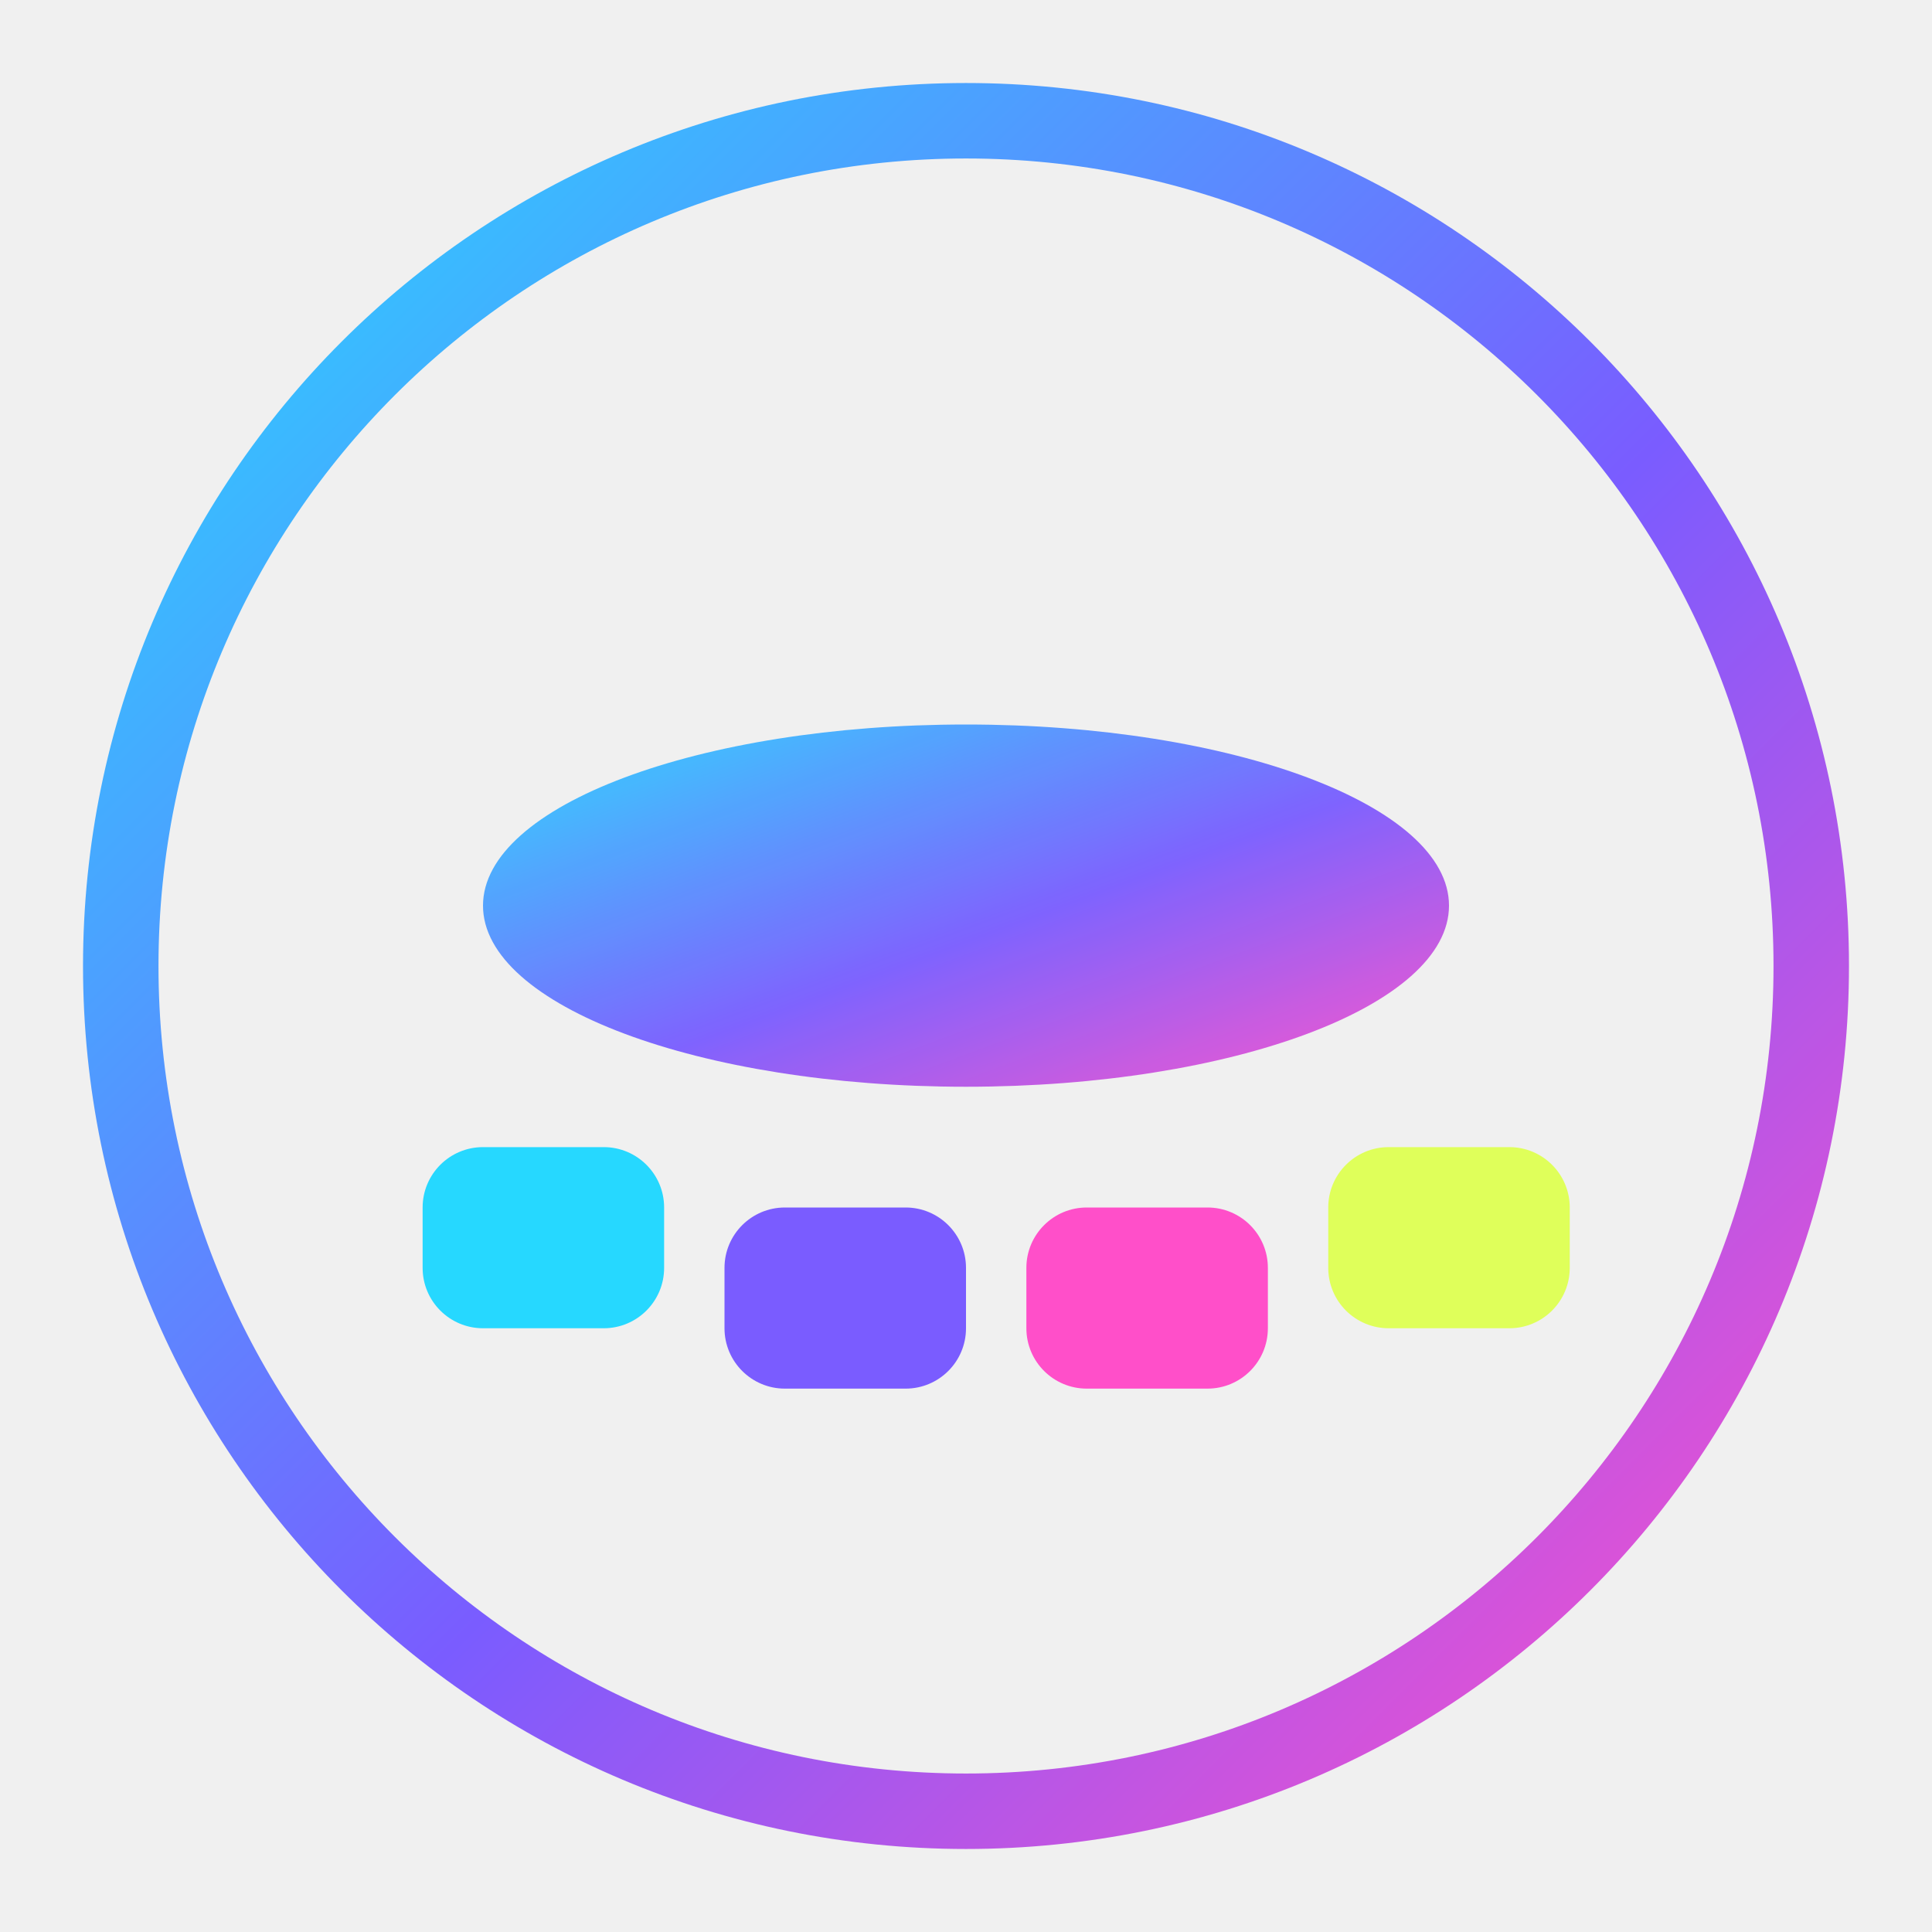
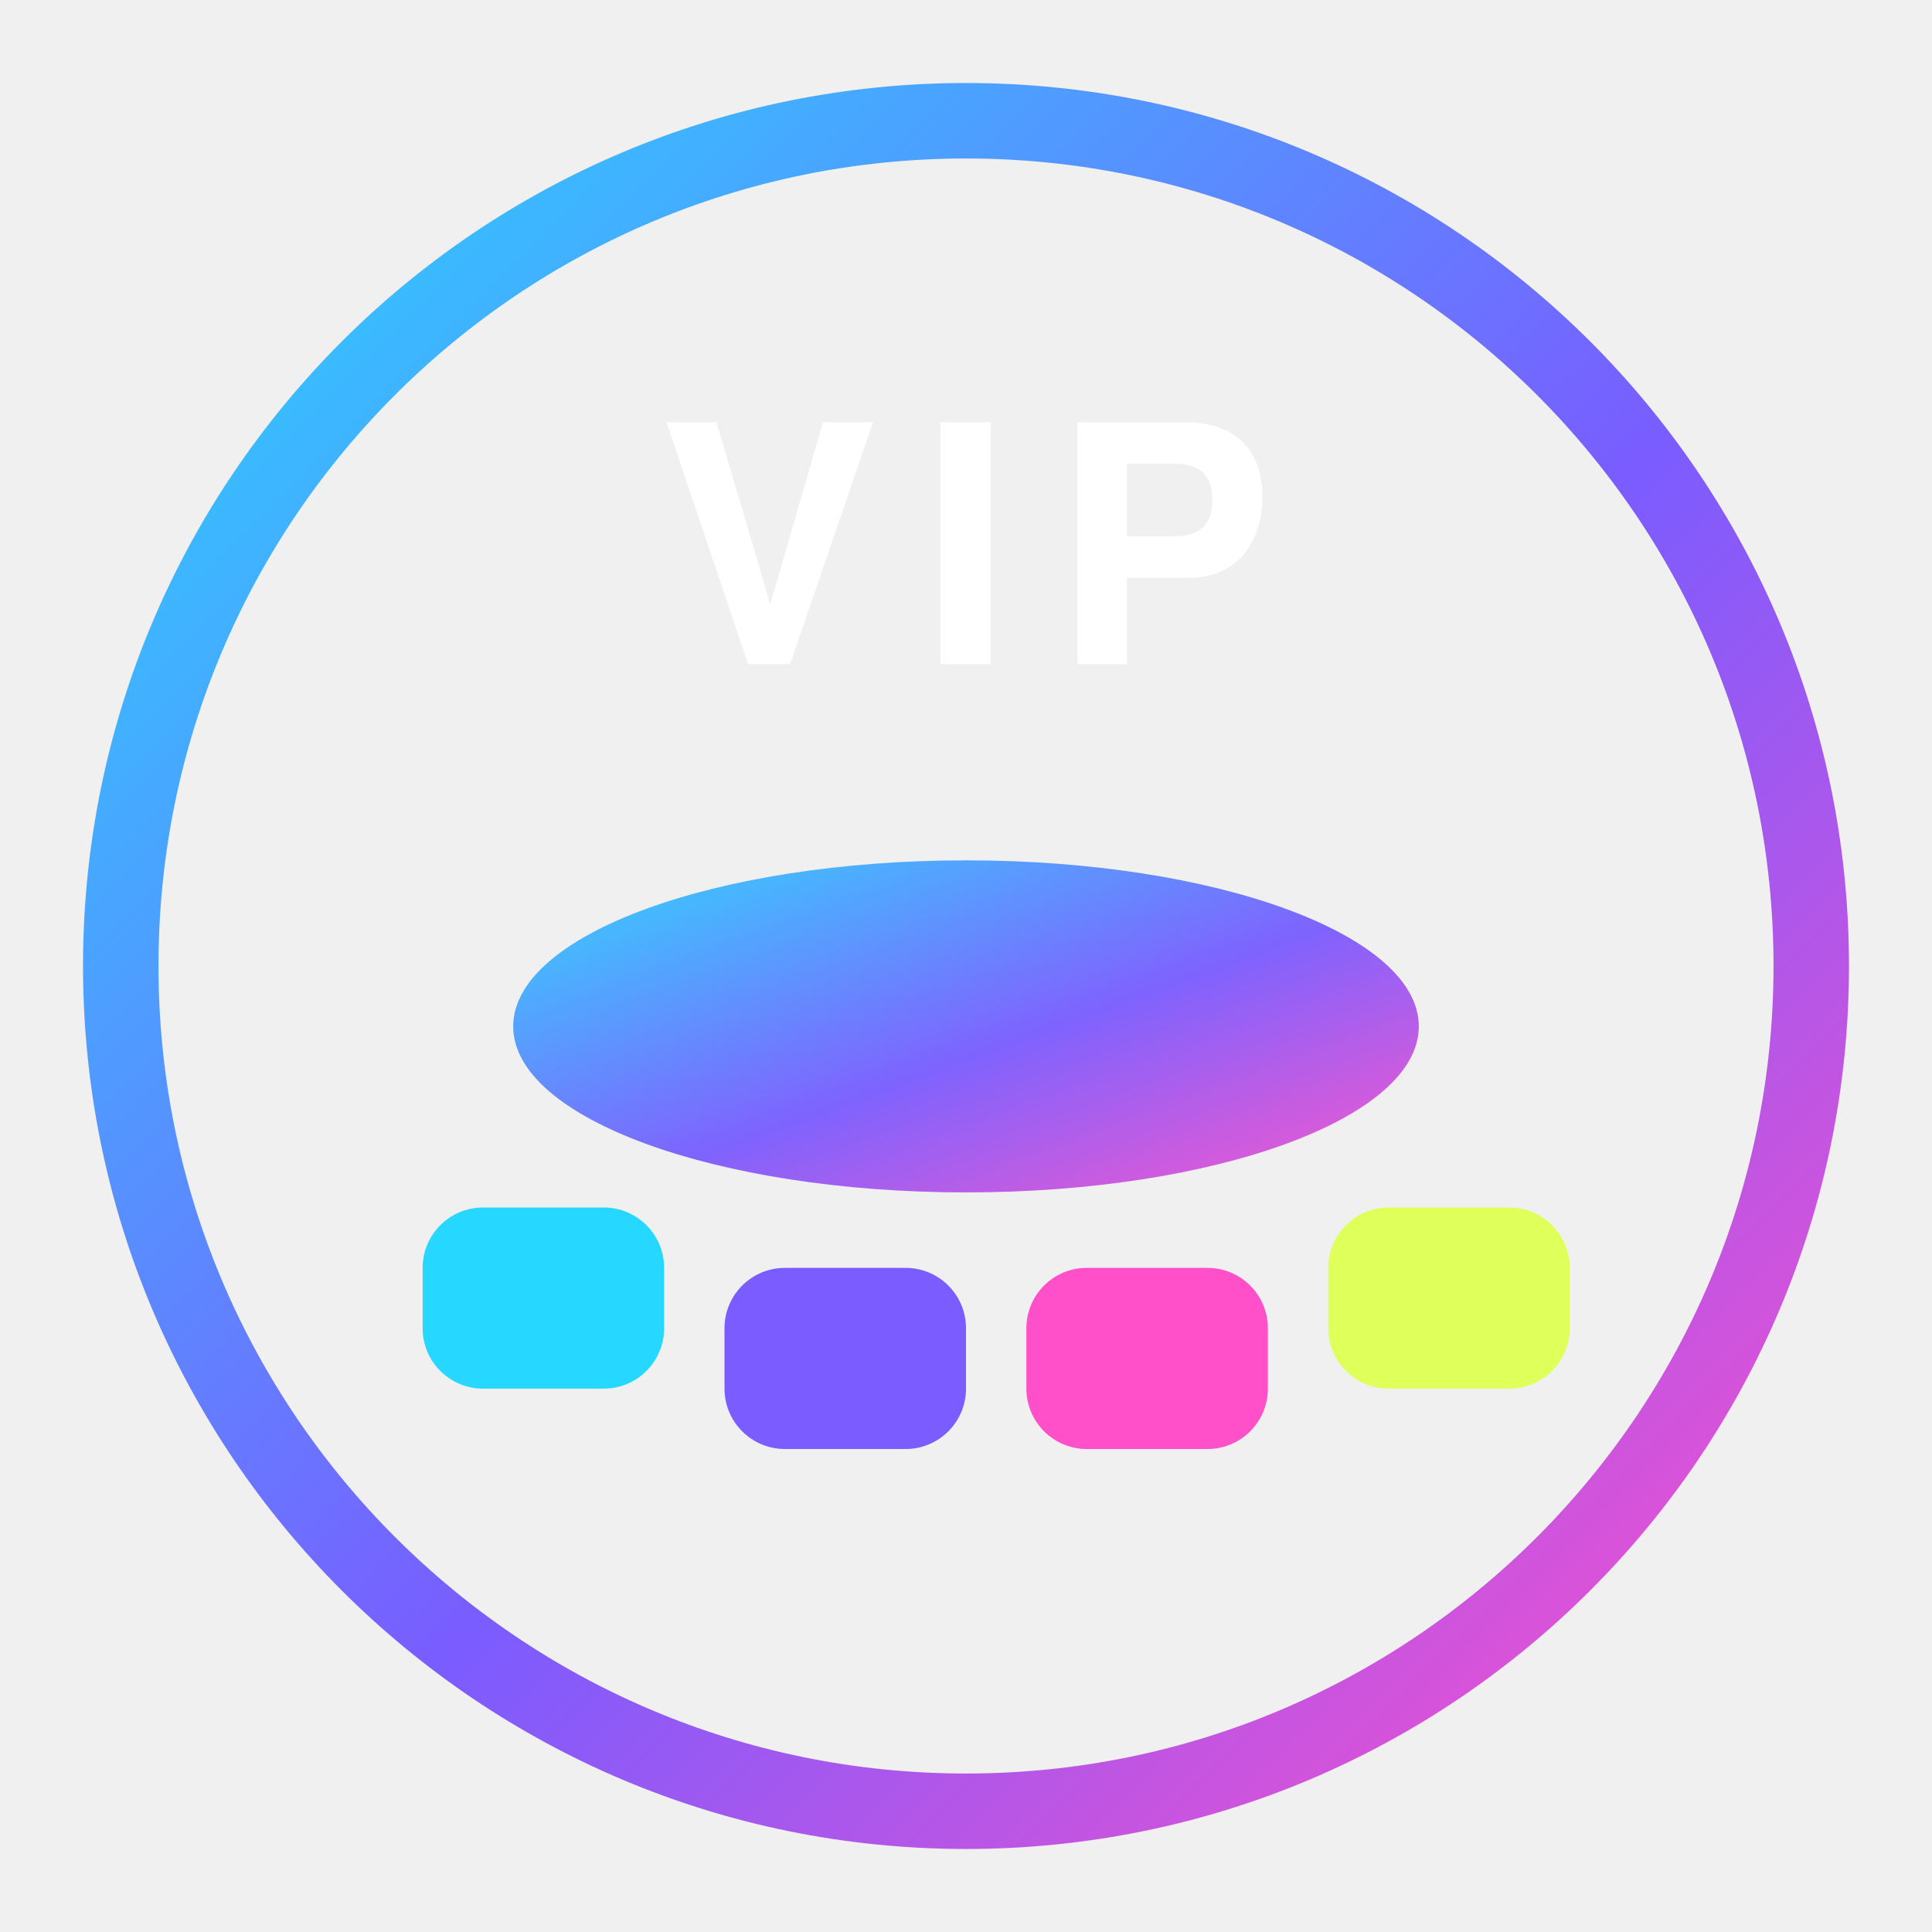
<svg xmlns="http://www.w3.org/2000/svg" viewBox="0 0 64 64" role="img" aria-label="VIP table">
  <defs>
    <linearGradient id="vipG" x1="0" y1="0" x2="1" y2="1">
      <stop offset="0%" stop-color="#26d8ff" />
      <stop offset="55%" stop-color="#7a5cff" />
      <stop offset="100%" stop-color="#ff4fc9" />
    </linearGradient>
  </defs>
  <circle cx="32" cy="32" r="28" fill="none" stroke="url(#vipG)" stroke-width="2.5" />
-   <ellipse cx="32" cy="30" rx="16" ry="6" fill="url(#vipG)" opacity="0.95" />
-   <rect x="14" y="38" width="8" height="6" rx="2" fill="#26d8ff" />
-   <rect x="24" y="40" width="8" height="6" rx="2" fill="#7a5cff" />
-   <rect x="34" y="40" width="8" height="6" rx="2" fill="#ff4fc9" />
-   <rect x="44" y="38" width="8" height="6" rx="2" fill="#dfff5a" />
+   <text x="32" y="22" text-anchor="middle" fill="#fff" font-family="Arial Black, Helvetica Neue, sans-serif" font-size="11" font-weight="900" letter-spacing="0.12em">VIP</text>
+   <ellipse cx="32" cy="34" rx="15" ry="5.5" fill="url(#vipG)" opacity="0.95" />
+   <rect x="14" y="40" width="8" height="6" rx="2" fill="#26d8ff" />
+   <rect x="24" y="42" width="8" height="6" rx="2" fill="#7a5cff" />
+   <rect x="34" y="42" width="8" height="6" rx="2" fill="#ff4fc9" />
+   <rect x="44" y="40" width="8" height="6" rx="2" fill="#dfff5a" />
</svg>
